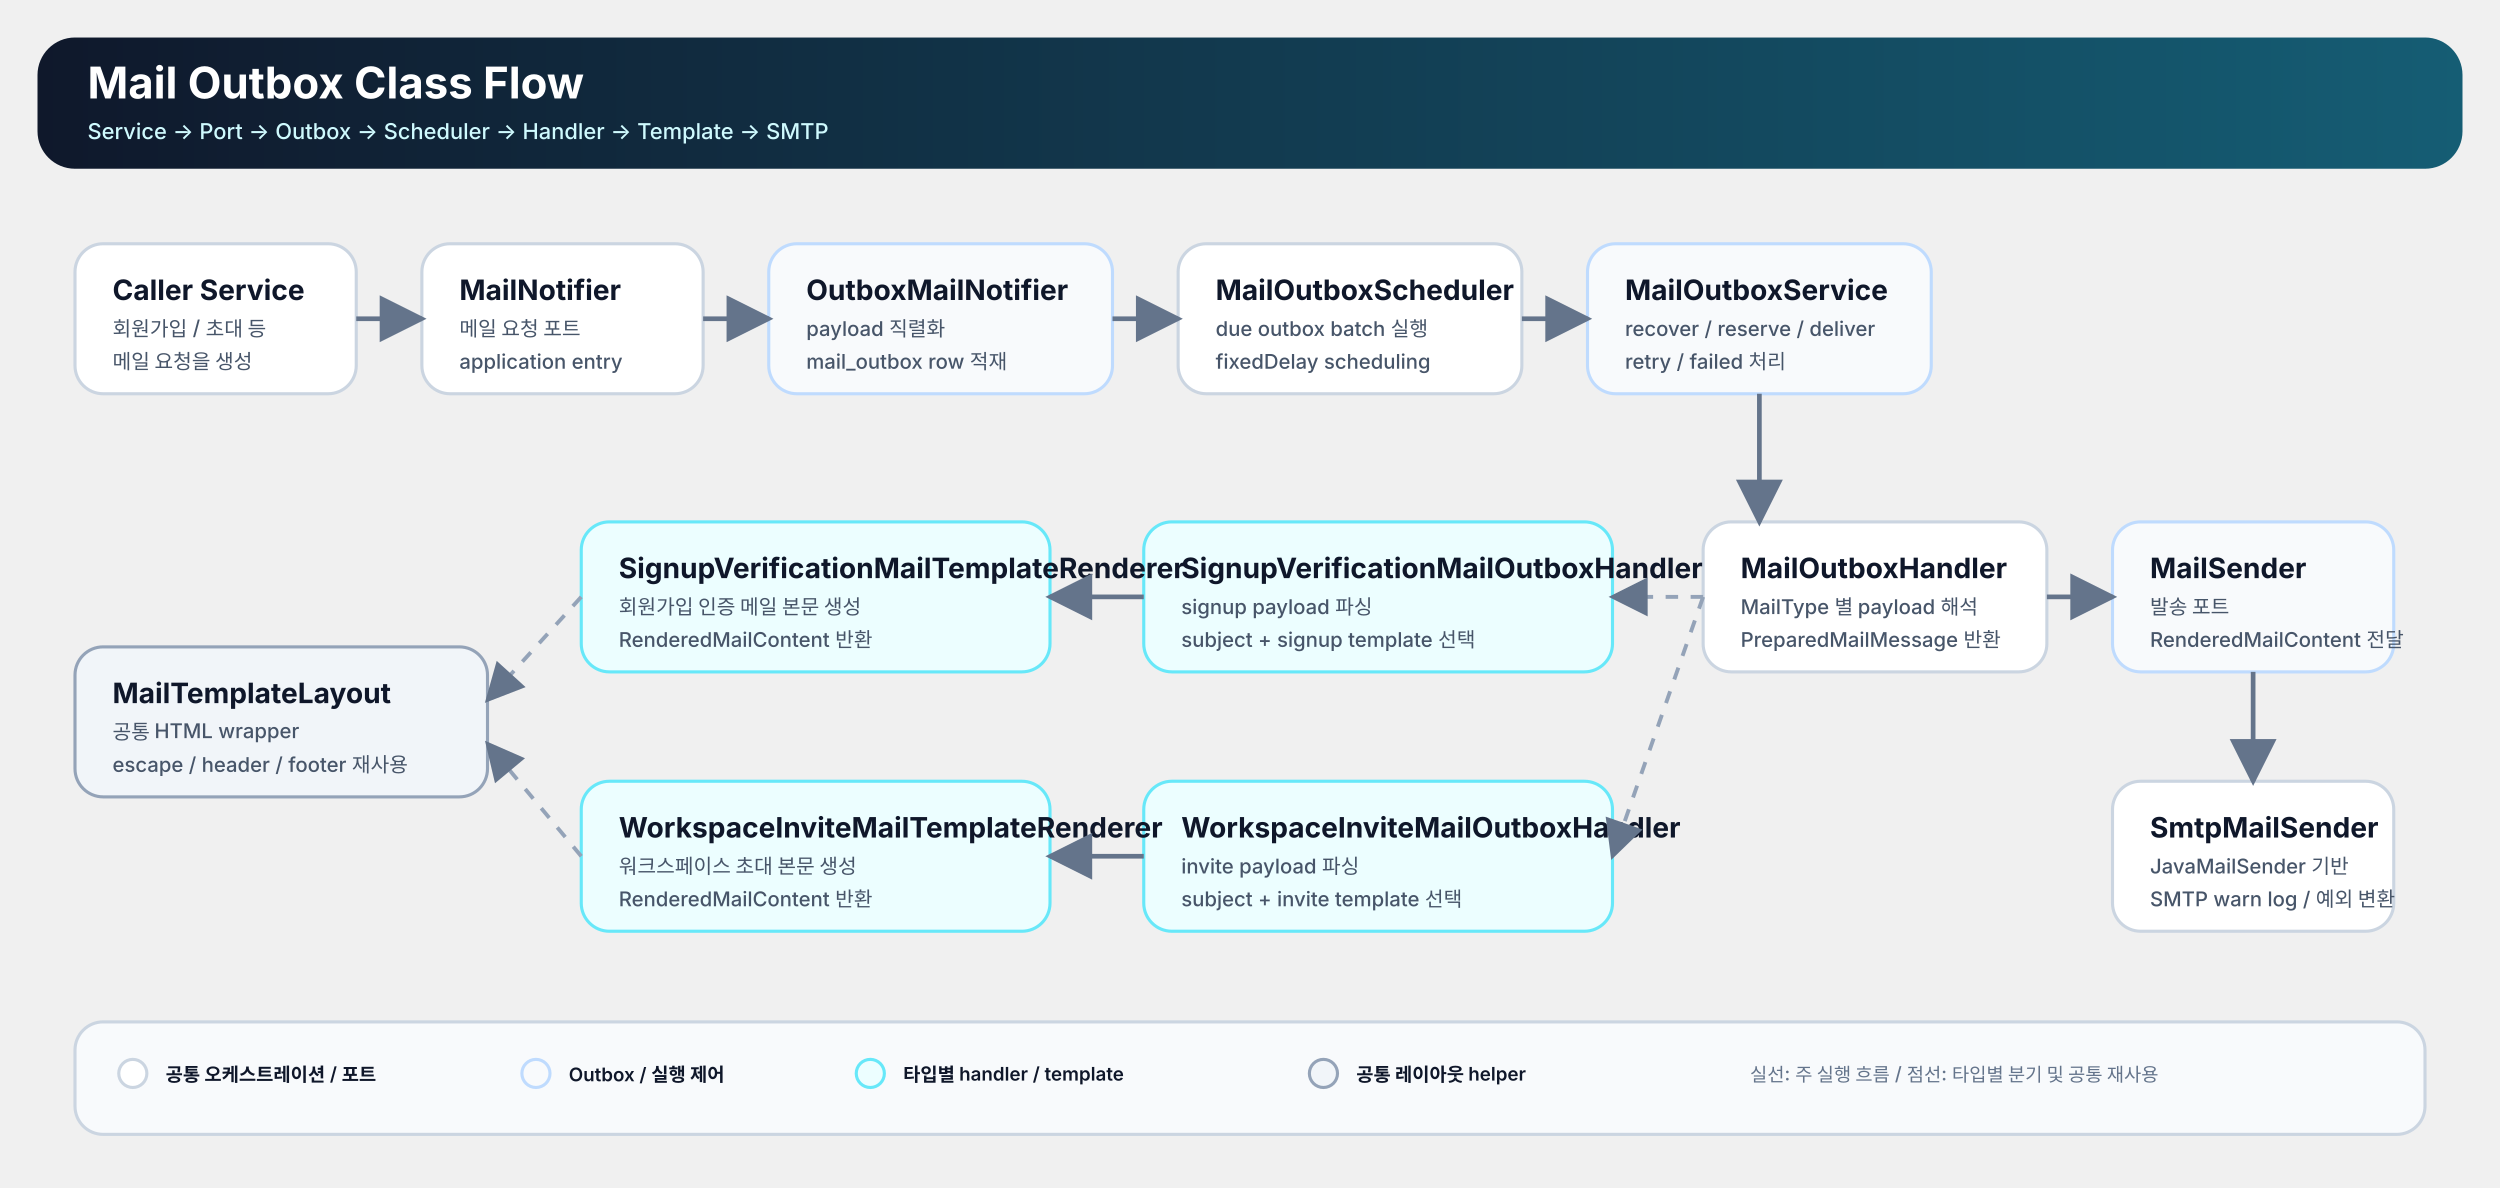
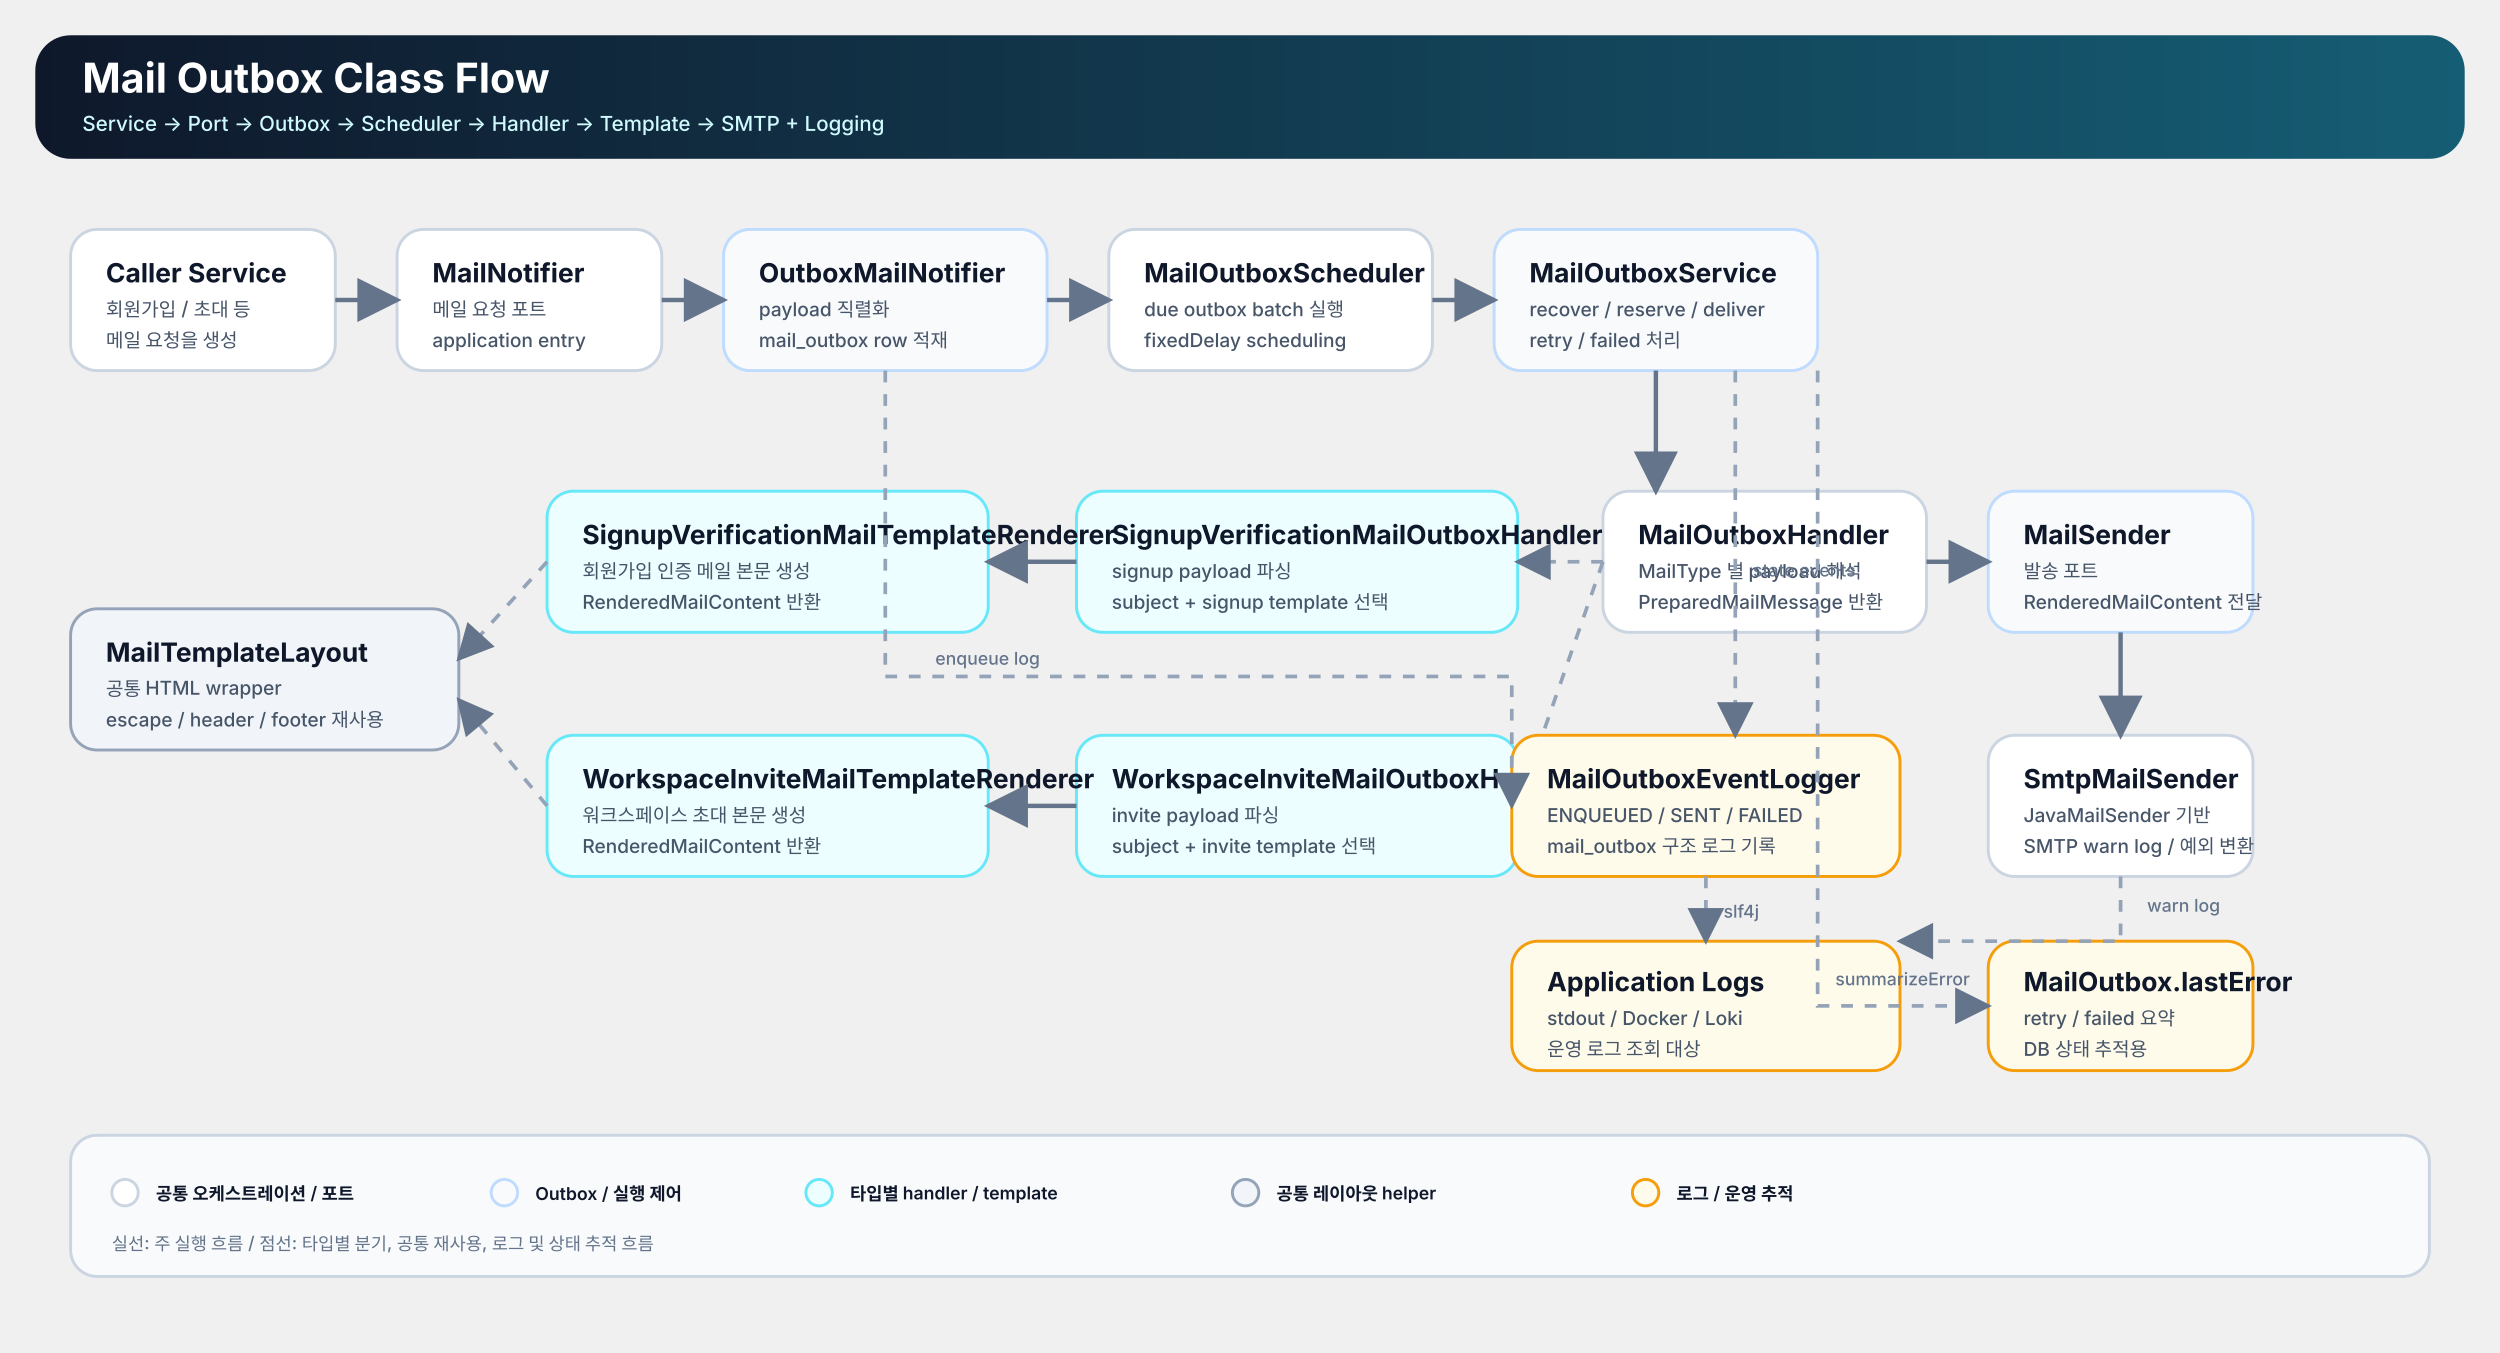
- <svg xmlns="http://www.w3.org/2000/svg" width="1600" height="760" viewBox="0 0 1600 760" fill="none">
+ <svg xmlns="http://www.w3.org/2000/svg" width="1700" height="920" viewBox="0 0 1700 920" fill="none">
  <defs>
-     <linearGradient id="header" x1="0" y1="0" x2="1600" y2="0" gradientUnits="userSpaceOnUse">
+     <linearGradient id="header" x1="0" y1="0" x2="1700" y2="0" gradientUnits="userSpaceOnUse">
      <stop stop-color="#0F172A" />
      <stop offset="1" stop-color="#155E75" />
    </linearGradient>
    <marker id="arrow" markerWidth="10" markerHeight="10" refX="9" refY="5" orient="auto" markerUnits="strokeWidth">
      <path d="M0 0L10 5L0 10V0Z" fill="#64748B" />
    </marker>
    <style>
      .title { font: 700 28px 'Inter', 'Arial', sans-serif; fill: #FFFFFF; }
      .subtitle { font: 500 14px 'Inter', 'Arial', sans-serif; fill: #CFFAFE; }
      .box-title { font: 700 18px 'Inter', 'Arial', sans-serif; fill: #0F172A; }
      .box-body { font: 500 13px 'Inter', 'Arial', sans-serif; fill: #475569; }
      .label { font: 600 12px 'Inter', 'Arial', sans-serif; fill: #0F172A; }
      .small { font: 500 12px 'Inter', 'Arial', sans-serif; fill: #64748B; }
-       .line { stroke: #64748B; stroke-width: 3; marker-end: url(#arrow); }
-       .dashed { stroke: #94A3B8; stroke-width: 2.5; stroke-dasharray: 8 8; marker-end: url(#arrow); }
+       .line { stroke: #64748B; stroke-width: 3; marker-end: url(#arrow); fill: none; }
+       .dashed { stroke: #94A3B8; stroke-width: 2.5; stroke-dasharray: 8 8; marker-end: url(#arrow); fill: none; }
      .box { fill: #FFFFFF; stroke: #CBD5E1; stroke-width: 2; rx: 18; }
      .box-alt { fill: #F8FAFC; stroke: #BFDBFE; stroke-width: 2; rx: 18; }
      .box-template { fill: #ECFEFF; stroke: #67E8F9; stroke-width: 2; rx: 18; }
      .box-layout { fill: #F1F5F9; stroke: #94A3B8; stroke-width: 2; rx: 18; }
+       .box-log { fill: #FFFBEB; stroke: #F59E0B; stroke-width: 2; rx: 18; }
    </style>
  </defs>
-   <rect x="24" y="24" width="1552" height="84" rx="24" fill="url(#header)" />
+   <rect x="24" y="24" width="1652" height="84" rx="24" fill="url(#header)" />
  <text x="56" y="63" class="title">Mail Outbox Class Flow</text>
-   <text x="56" y="89" class="subtitle">Service → Port → Outbox → Scheduler → Handler → Template → SMTP</text>
+   <text x="56" y="89" class="subtitle">Service → Port → Outbox → Scheduler → Handler → Template → SMTP + Logging</text>
  <rect x="48" y="156" width="180" height="96" class="box" />
  <text x="72" y="192" class="box-title">Caller Service</text>
  <text x="72" y="215" class="box-body">회원가입 / 초대 등</text>
  <text x="72" y="236" class="box-body">메일 요청을 생성</text>
  <rect x="270" y="156" width="180" height="96" class="box" />
  <text x="294" y="192" class="box-title">MailNotifier</text>
  <text x="294" y="215" class="box-body">메일 요청 포트</text>
  <text x="294" y="236" class="box-body">application entry</text>
  <rect x="492" y="156" width="220" height="96" class="box-alt" />
  <text x="516" y="192" class="box-title">OutboxMailNotifier</text>
  <text x="516" y="215" class="box-body">payload 직렬화</text>
  <text x="516" y="236" class="box-body">mail_outbox row 적재</text>
  <rect x="754" y="156" width="220" height="96" class="box" />
  <text x="778" y="192" class="box-title">MailOutboxScheduler</text>
  <text x="778" y="215" class="box-body">due outbox batch 실행</text>
  <text x="778" y="236" class="box-body">fixedDelay scheduling</text>
  <rect x="1016" y="156" width="220" height="96" class="box-alt" />
  <text x="1040" y="192" class="box-title">MailOutboxService</text>
  <text x="1040" y="215" class="box-body">recover / reserve / deliver</text>
  <text x="1040" y="236" class="box-body">retry / failed 처리</text>
  <line x1="228" y1="204" x2="270" y2="204" class="line" />
  <line x1="450" y1="204" x2="492" y2="204" class="line" />
  <line x1="712" y1="204" x2="754" y2="204" class="line" />
  <line x1="974" y1="204" x2="1016" y2="204" class="line" />
  <rect x="1090" y="334" width="220" height="96" class="box" />
  <text x="1114" y="370" class="box-title">MailOutboxHandler</text>
  <text x="1114" y="393" class="box-body">MailType 별 payload 해석</text>
  <text x="1114" y="414" class="box-body">PreparedMailMessage 반환</text>
  <rect x="1352" y="334" width="180" height="96" class="box-alt" />
  <text x="1376" y="370" class="box-title">MailSender</text>
  <text x="1376" y="393" class="box-body">발송 포트</text>
  <text x="1376" y="414" class="box-body">RenderedMailContent 전달</text>
  <rect x="1352" y="500" width="180" height="96" class="box" />
  <text x="1376" y="536" class="box-title">SmtpMailSender</text>
  <text x="1376" y="559" class="box-body">JavaMailSender 기반</text>
  <text x="1376" y="580" class="box-body">SMTP warn log / 예외 변환</text>
  <line x1="1126" y1="252" x2="1126" y2="334" class="line" />
  <line x1="1310" y1="382" x2="1352" y2="382" class="line" />
  <line x1="1442" y1="430" x2="1442" y2="500" class="line" />
  <rect x="732" y="334" width="300" height="96" class="box-template" />
  <text x="756" y="370" class="box-title">SignupVerificationMailOutboxHandler</text>
  <text x="756" y="393" class="box-body">signup payload 파싱</text>
  <text x="756" y="414" class="box-body">subject + signup template 선택</text>
  <rect x="732" y="500" width="300" height="96" class="box-template" />
  <text x="756" y="536" class="box-title">WorkspaceInviteMailOutboxHandler</text>
  <text x="756" y="559" class="box-body">invite payload 파싱</text>
  <text x="756" y="580" class="box-body">subject + invite template 선택</text>
  <line x1="1090" y1="382" x2="1032" y2="382" class="dashed" />
  <line x1="1090" y1="382" x2="1032" y2="548" class="dashed" />
  <rect x="372" y="334" width="300" height="96" class="box-template" />
  <text x="396" y="370" class="box-title">SignupVerificationMailTemplateRenderer</text>
  <text x="396" y="393" class="box-body">회원가입 인증 메일 본문 생성</text>
  <text x="396" y="414" class="box-body">RenderedMailContent 반환</text>
  <rect x="372" y="500" width="300" height="96" class="box-template" />
  <text x="396" y="536" class="box-title">WorkspaceInviteMailTemplateRenderer</text>
  <text x="396" y="559" class="box-body">워크스페이스 초대 본문 생성</text>
  <text x="396" y="580" class="box-body">RenderedMailContent 반환</text>
  <line x1="732" y1="382" x2="672" y2="382" class="line" />
  <line x1="732" y1="548" x2="672" y2="548" class="line" />
  <rect x="48" y="414" width="264" height="96" class="box-layout" />
  <text x="72" y="450" class="box-title">MailTemplateLayout</text>
  <text x="72" y="473" class="box-body">공통 HTML wrapper</text>
  <text x="72" y="494" class="box-body">escape / header / footer 재사용</text>
  <line x1="372" y1="382" x2="312" y2="448" class="dashed" />
  <line x1="372" y1="548" x2="312" y2="476" class="dashed" />
-   <rect x="48" y="654" width="1504" height="72" rx="18" fill="#F8FAFC" stroke="#CBD5E1" stroke-width="2" />
-   <rect x="76" y="678" width="18" height="18" class="box" />
-   <text x="106" y="692" class="label">공통 오케스트레이션 / 포트</text>
-   <rect x="334" y="678" width="18" height="18" class="box-alt" />
-   <text x="364" y="692" class="label">Outbox / 실행 제어</text>
-   <rect x="548" y="678" width="18" height="18" class="box-template" />
-   <text x="578" y="692" class="label">타입별 handler / template</text>
-   <rect x="838" y="678" width="18" height="18" class="box-layout" />
-   <text x="868" y="692" class="label">공통 레이아웃 helper</text>
-   <text x="1120" y="692" class="small">실선: 주 실행 흐름 / 점선: 타입별 분기 및 공통 재사용</text>
+   <rect x="1028" y="500" width="264" height="96" class="box-log" />
+   <text x="1052" y="536" class="box-title">MailOutboxEventLogger</text>
+   <text x="1052" y="559" class="box-body">ENQUEUED / SENT / FAILED</text>
+   <text x="1052" y="580" class="box-body">mail_outbox 구조 로그 기록</text>
+   <rect x="1028" y="640" width="264" height="88" class="box-log" />
+   <text x="1052" y="674" class="box-title">Application Logs</text>
+   <text x="1052" y="697" class="box-body">stdout / Docker / Loki</text>
+   <text x="1052" y="718" class="box-body">운영 로그 조회 대상</text>
+   <rect x="1352" y="640" width="180" height="88" class="box-log" />
+   <text x="1376" y="674" class="box-title">MailOutbox.lastError</text>
+   <text x="1376" y="697" class="box-body">retry / failed 요약</text>
+   <text x="1376" y="718" class="box-body">DB 상태 추적용</text>
+   <path d="M602 252 L602 460 L1028 460 L1028 548" class="dashed" />
+   <text x="636" y="452" class="small">enqueue log</text>
+   <path d="M1180 252 L1180 500" class="dashed" />
+   <text x="1192" y="392" class="small">state events</text>
+   <path d="M1160 596 L1160 640" class="dashed" />
+   <text x="1172" y="624" class="small">slf4j</text>
+   <path d="M1442 596 L1442 640 L1292 640" class="dashed" />
+   <text x="1460" y="620" class="small">warn log</text>
+   <path d="M1236 252 L1236 684 L1352 684" class="dashed" />
+   <text x="1248" y="670" class="small">summarizeError</text>
+   <rect x="48" y="772" width="1604" height="96" rx="18" fill="#F8FAFC" stroke="#CBD5E1" stroke-width="2" />
+   <rect x="76" y="802" width="18" height="18" class="box" />
+   <text x="106" y="816" class="label">공통 오케스트레이션 / 포트</text>
+   <rect x="334" y="802" width="18" height="18" class="box-alt" />
+   <text x="364" y="816" class="label">Outbox / 실행 제어</text>
+   <rect x="548" y="802" width="18" height="18" class="box-template" />
+   <text x="578" y="816" class="label">타입별 handler / template</text>
+   <rect x="838" y="802" width="18" height="18" class="box-layout" />
+   <text x="868" y="816" class="label">공통 레이아웃 helper</text>
+   <rect x="1110" y="802" width="18" height="18" class="box-log" />
+   <text x="1140" y="816" class="label">로그 / 운영 추적</text>
+   <text x="76" y="850" class="small">실선: 주 실행 흐름 / 점선: 타입별 분기, 공통 재사용, 로그 및 상태 추적 흐름</text>
</svg>
